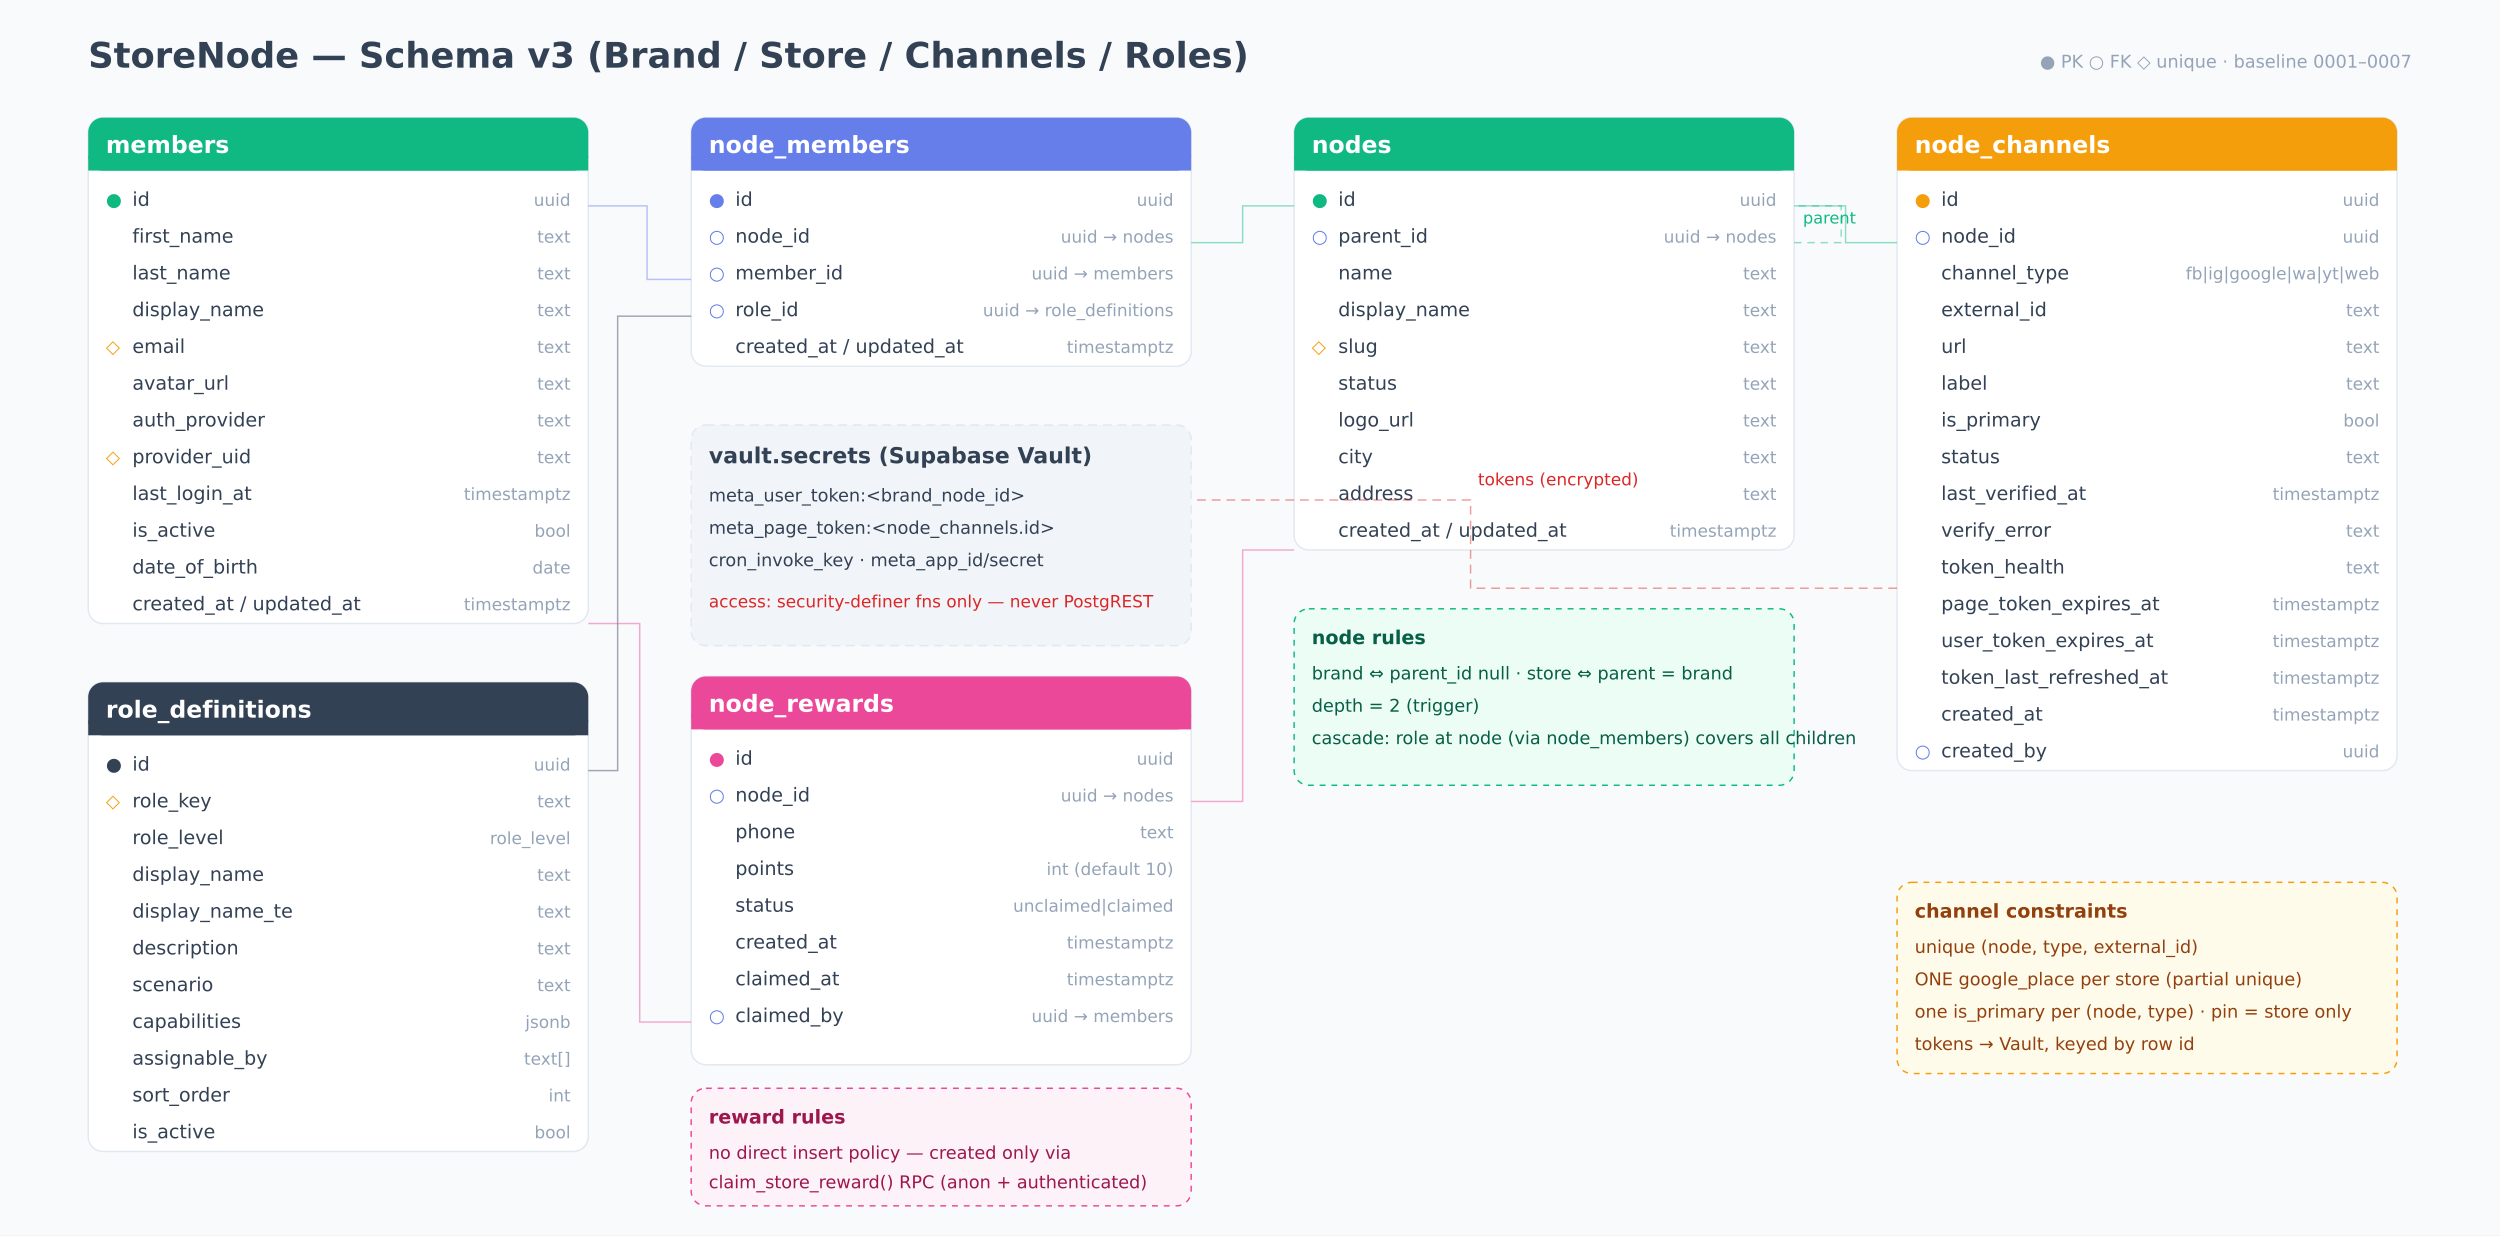
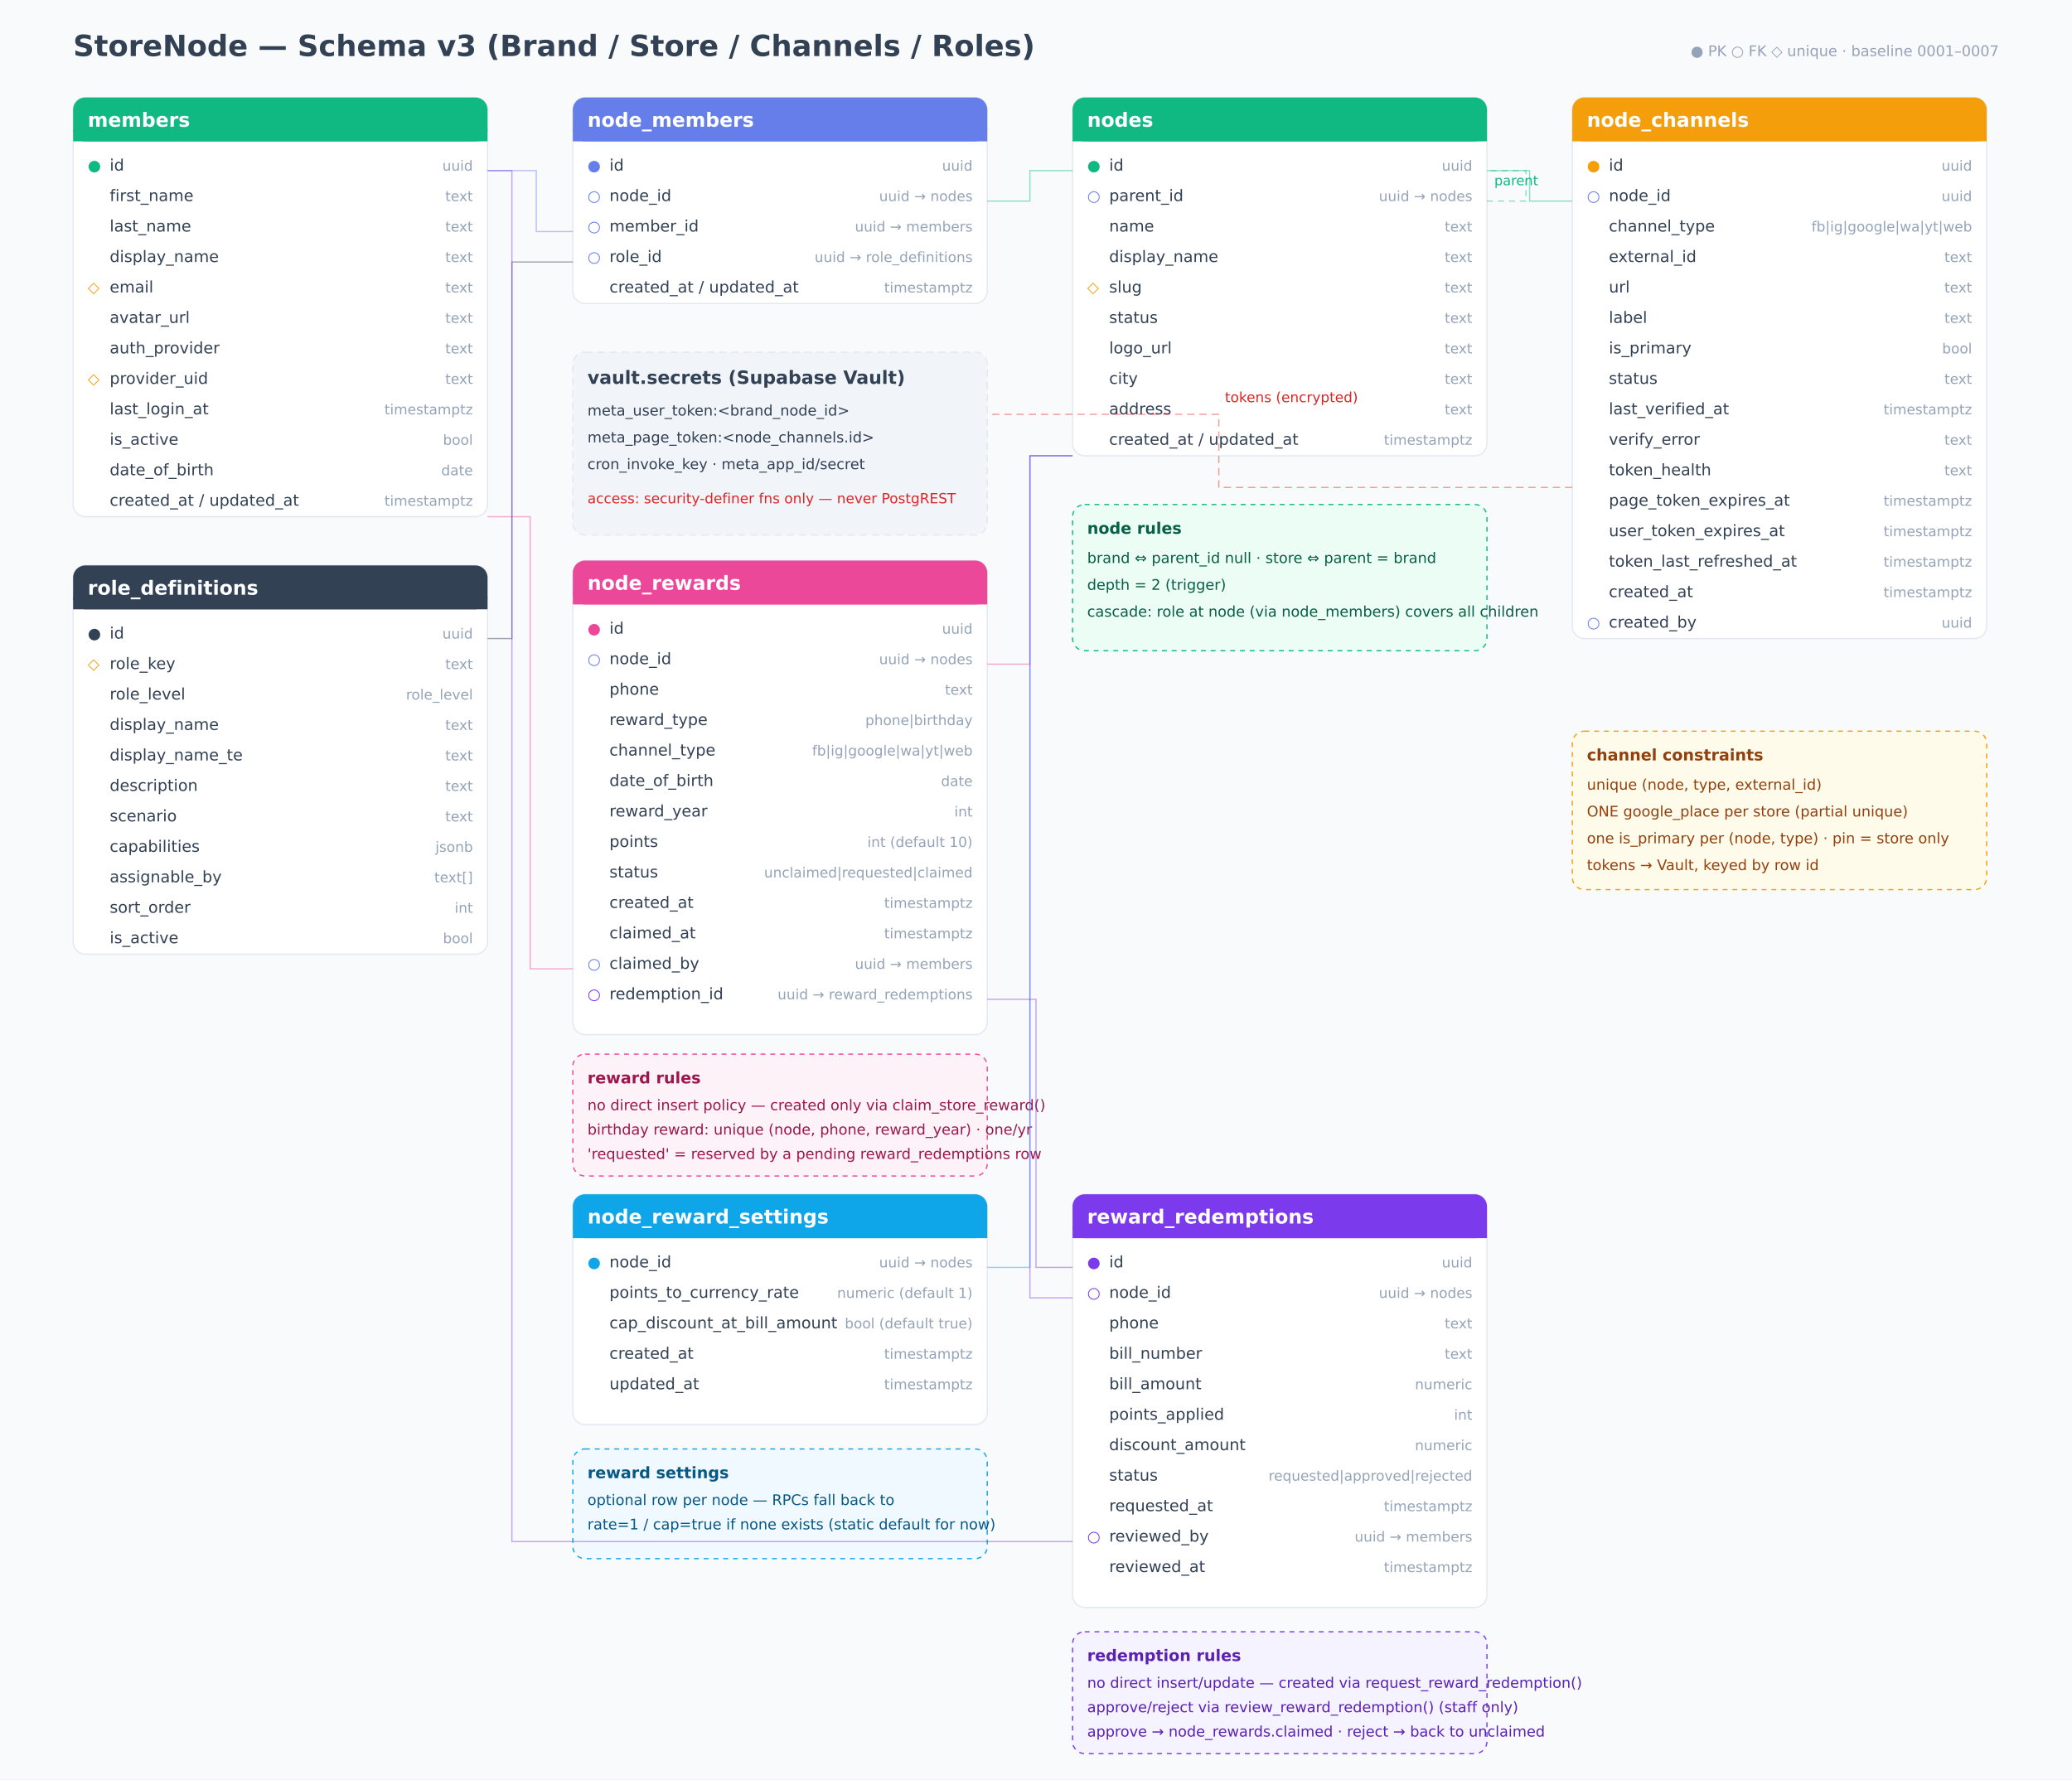
- <svg xmlns="http://www.w3.org/2000/svg" width="1700" height="840" viewBox="0 0 1700 840">
-   <rect width="1700" height="840" fill="#F8FAFC" />
+ <svg xmlns="http://www.w3.org/2000/svg" width="1700" height="1460" viewBox="0 0 1700 1460">
+   <rect width="1700" height="1460" fill="#F8FAFC" />
  <text x="60" y="46" font-family="DejaVu Sans" font-size="24" font-weight="bold" fill="#334155">StoreNode — Schema v3 (Brand / Store / Channels / Roles)</text>
  <text x="1640" y="46" font-family="DejaVu Sans" font-size="12" fill="#94A3B8" text-anchor="end">● PK   ○ FK   ◇ unique   ·   baseline 0001–0007</text>
  <g>
    <rect x="60" y="80" width="340" height="344" rx="10" fill="#FFFFFF" stroke="#E2E8F0" strokeWidth="1.5" />
    <rect x="60" y="80" width="340" height="36" rx="10" fill="#10B981" />
    <rect x="60" y="106" width="340" height="10" fill="#10B981" />
    <text x="72" y="104" font-family="DejaVu Sans" font-size="16" font-weight="bold" fill="#fff">members</text>
    <text x="72" y="140" font-family="DejaVu Sans" font-size="12.5" fill="#10B981">●</text>
    <text x="90" y="140" font-family="DejaVu Sans" font-size="13" fill="#334155">id</text>
    <text x="388" y="140" font-family="DejaVu Sans" font-size="11.5" fill="#94A3B8" text-anchor="end">uuid</text>
    <text x="72" y="165" font-family="DejaVu Sans" font-size="12.5" fill="#94A3B8"> </text>
    <text x="90" y="165" font-family="DejaVu Sans" font-size="13" fill="#334155">first_name</text>
    <text x="388" y="165" font-family="DejaVu Sans" font-size="11.5" fill="#94A3B8" text-anchor="end">text</text>
    <text x="72" y="190" font-family="DejaVu Sans" font-size="12.5" fill="#94A3B8"> </text>
    <text x="90" y="190" font-family="DejaVu Sans" font-size="13" fill="#334155">last_name</text>
    <text x="388" y="190" font-family="DejaVu Sans" font-size="11.5" fill="#94A3B8" text-anchor="end">text</text>
    <text x="72" y="215" font-family="DejaVu Sans" font-size="12.5" fill="#94A3B8"> </text>
    <text x="90" y="215" font-family="DejaVu Sans" font-size="13" fill="#334155">display_name</text>
    <text x="388" y="215" font-family="DejaVu Sans" font-size="11.5" fill="#94A3B8" text-anchor="end">text</text>
    <text x="72" y="240" font-family="DejaVu Sans" font-size="12.5" fill="#F59E0B">◇</text>
    <text x="90" y="240" font-family="DejaVu Sans" font-size="13" fill="#334155">email</text>
    <text x="388" y="240" font-family="DejaVu Sans" font-size="11.5" fill="#94A3B8" text-anchor="end">text</text>
    <text x="72" y="265" font-family="DejaVu Sans" font-size="12.5" fill="#94A3B8"> </text>
    <text x="90" y="265" font-family="DejaVu Sans" font-size="13" fill="#334155">avatar_url</text>
    <text x="388" y="265" font-family="DejaVu Sans" font-size="11.5" fill="#94A3B8" text-anchor="end">text</text>
    <text x="72" y="290" font-family="DejaVu Sans" font-size="12.5" fill="#94A3B8"> </text>
    <text x="90" y="290" font-family="DejaVu Sans" font-size="13" fill="#334155">auth_provider</text>
    <text x="388" y="290" font-family="DejaVu Sans" font-size="11.5" fill="#94A3B8" text-anchor="end">text</text>
    <text x="72" y="315" font-family="DejaVu Sans" font-size="12.5" fill="#F59E0B">◇</text>
    <text x="90" y="315" font-family="DejaVu Sans" font-size="13" fill="#334155">provider_uid</text>
    <text x="388" y="315" font-family="DejaVu Sans" font-size="11.5" fill="#94A3B8" text-anchor="end">text</text>
    <text x="72" y="340" font-family="DejaVu Sans" font-size="12.5" fill="#94A3B8"> </text>
    <text x="90" y="340" font-family="DejaVu Sans" font-size="13" fill="#334155">last_login_at</text>
    <text x="388" y="340" font-family="DejaVu Sans" font-size="11.5" fill="#94A3B8" text-anchor="end">timestamptz</text>
    <text x="72" y="365" font-family="DejaVu Sans" font-size="12.5" fill="#94A3B8"> </text>
    <text x="90" y="365" font-family="DejaVu Sans" font-size="13" fill="#334155">is_active</text>
    <text x="388" y="365" font-family="DejaVu Sans" font-size="11.5" fill="#94A3B8" text-anchor="end">bool</text>
    <text x="72" y="390" font-family="DejaVu Sans" font-size="12.5" fill="#94A3B8"> </text>
    <text x="90" y="390" font-family="DejaVu Sans" font-size="13" fill="#334155">date_of_birth</text>
    <text x="388" y="390" font-family="DejaVu Sans" font-size="11.5" fill="#94A3B8" text-anchor="end">date</text>
    <text x="72" y="415" font-family="DejaVu Sans" font-size="12.5" fill="#94A3B8"> </text>
    <text x="90" y="415" font-family="DejaVu Sans" font-size="13" fill="#334155">created_at / updated_at</text>
    <text x="388" y="415" font-family="DejaVu Sans" font-size="11.5" fill="#94A3B8" text-anchor="end">timestamptz</text>
  </g>
  <g>
    <rect x="60" y="464" width="340" height="319" rx="10" fill="#FFFFFF" stroke="#E2E8F0" strokeWidth="1.5" />
    <rect x="60" y="464" width="340" height="36" rx="10" fill="#334155" />
    <rect x="60" y="490" width="340" height="10" fill="#334155" />
    <text x="72" y="488" font-family="DejaVu Sans" font-size="16" font-weight="bold" fill="#fff">role_definitions</text>
    <text x="72" y="524" font-family="DejaVu Sans" font-size="12.5" fill="#334155">●</text>
    <text x="90" y="524" font-family="DejaVu Sans" font-size="13" fill="#334155">id</text>
    <text x="388" y="524" font-family="DejaVu Sans" font-size="11.5" fill="#94A3B8" text-anchor="end">uuid</text>
    <text x="72" y="549" font-family="DejaVu Sans" font-size="12.5" fill="#F59E0B">◇</text>
    <text x="90" y="549" font-family="DejaVu Sans" font-size="13" fill="#334155">role_key</text>
    <text x="388" y="549" font-family="DejaVu Sans" font-size="11.5" fill="#94A3B8" text-anchor="end">text</text>
    <text x="72" y="574" font-family="DejaVu Sans" font-size="12.5" fill="#94A3B8"> </text>
    <text x="90" y="574" font-family="DejaVu Sans" font-size="13" fill="#334155">role_level</text>
    <text x="388" y="574" font-family="DejaVu Sans" font-size="11.5" fill="#94A3B8" text-anchor="end">role_level</text>
    <text x="72" y="599" font-family="DejaVu Sans" font-size="12.5" fill="#94A3B8"> </text>
    <text x="90" y="599" font-family="DejaVu Sans" font-size="13" fill="#334155">display_name</text>
    <text x="388" y="599" font-family="DejaVu Sans" font-size="11.5" fill="#94A3B8" text-anchor="end">text</text>
    <text x="72" y="624" font-family="DejaVu Sans" font-size="12.5" fill="#94A3B8"> </text>
    <text x="90" y="624" font-family="DejaVu Sans" font-size="13" fill="#334155">display_name_te</text>
    <text x="388" y="624" font-family="DejaVu Sans" font-size="11.5" fill="#94A3B8" text-anchor="end">text</text>
    <text x="72" y="649" font-family="DejaVu Sans" font-size="12.5" fill="#94A3B8"> </text>
    <text x="90" y="649" font-family="DejaVu Sans" font-size="13" fill="#334155">description</text>
    <text x="388" y="649" font-family="DejaVu Sans" font-size="11.5" fill="#94A3B8" text-anchor="end">text</text>
    <text x="72" y="674" font-family="DejaVu Sans" font-size="12.5" fill="#94A3B8"> </text>
    <text x="90" y="674" font-family="DejaVu Sans" font-size="13" fill="#334155">scenario</text>
    <text x="388" y="674" font-family="DejaVu Sans" font-size="11.5" fill="#94A3B8" text-anchor="end">text</text>
    <text x="72" y="699" font-family="DejaVu Sans" font-size="12.5" fill="#94A3B8"> </text>
    <text x="90" y="699" font-family="DejaVu Sans" font-size="13" fill="#334155">capabilities</text>
    <text x="388" y="699" font-family="DejaVu Sans" font-size="11.5" fill="#94A3B8" text-anchor="end">jsonb</text>
    <text x="72" y="724" font-family="DejaVu Sans" font-size="12.5" fill="#94A3B8"> </text>
    <text x="90" y="724" font-family="DejaVu Sans" font-size="13" fill="#334155">assignable_by</text>
    <text x="388" y="724" font-family="DejaVu Sans" font-size="11.5" fill="#94A3B8" text-anchor="end">text[]</text>
    <text x="72" y="749" font-family="DejaVu Sans" font-size="12.5" fill="#94A3B8"> </text>
    <text x="90" y="749" font-family="DejaVu Sans" font-size="13" fill="#334155">sort_order</text>
    <text x="388" y="749" font-family="DejaVu Sans" font-size="11.5" fill="#94A3B8" text-anchor="end">int</text>
    <text x="72" y="774" font-family="DejaVu Sans" font-size="12.5" fill="#94A3B8"> </text>
    <text x="90" y="774" font-family="DejaVu Sans" font-size="13" fill="#334155">is_active</text>
    <text x="388" y="774" font-family="DejaVu Sans" font-size="11.5" fill="#94A3B8" text-anchor="end">bool</text>
  </g>
  <g>
    <rect x="470" y="80" width="340" height="169" rx="10" fill="#FFFFFF" stroke="#E2E8F0" strokeWidth="1.5" />
    <rect x="470" y="80" width="340" height="36" rx="10" fill="#667EEA" />
    <rect x="470" y="106" width="340" height="10" fill="#667EEA" />
    <text x="482" y="104" font-family="DejaVu Sans" font-size="16" font-weight="bold" fill="#fff">node_members</text>
    <text x="482" y="140" font-family="DejaVu Sans" font-size="12.5" fill="#667EEA">●</text>
    <text x="500" y="140" font-family="DejaVu Sans" font-size="13" fill="#334155">id</text>
    <text x="798" y="140" font-family="DejaVu Sans" font-size="11.5" fill="#94A3B8" text-anchor="end">uuid</text>
    <text x="482" y="165" font-family="DejaVu Sans" font-size="12.5" fill="#667EEA">○</text>
    <text x="500" y="165" font-family="DejaVu Sans" font-size="13" fill="#334155">node_id</text>
    <text x="798" y="165" font-family="DejaVu Sans" font-size="11.5" fill="#94A3B8" text-anchor="end">uuid → nodes</text>
    <text x="482" y="190" font-family="DejaVu Sans" font-size="12.5" fill="#667EEA">○</text>
    <text x="500" y="190" font-family="DejaVu Sans" font-size="13" fill="#334155">member_id</text>
    <text x="798" y="190" font-family="DejaVu Sans" font-size="11.5" fill="#94A3B8" text-anchor="end">uuid → members</text>
    <text x="482" y="215" font-family="DejaVu Sans" font-size="12.5" fill="#667EEA">○</text>
    <text x="500" y="215" font-family="DejaVu Sans" font-size="13" fill="#334155">role_id</text>
    <text x="798" y="215" font-family="DejaVu Sans" font-size="11.5" fill="#94A3B8" text-anchor="end">uuid → role_definitions</text>
    <text x="482" y="240" font-family="DejaVu Sans" font-size="12.5" fill="#94A3B8"> </text>
    <text x="500" y="240" font-family="DejaVu Sans" font-size="13" fill="#334155">created_at / updated_at</text>
    <text x="798" y="240" font-family="DejaVu Sans" font-size="11.5" fill="#94A3B8" text-anchor="end">timestamptz</text>
  </g>
  <g>
    <rect x="470" y="289" width="340" height="150" rx="10" fill="#F1F5F9" stroke="#E2E8F0" strokeWidth="1.5" stroke-dasharray="6 4" />
    <text x="482" y="315" font-family="DejaVu Sans" font-size="15" font-weight="bold" fill="#334155">vault.secrets  (Supabase Vault)</text>
    <text x="482" y="341" font-family="DejaVu Sans" font-size="12" fill="#334155">meta_user_token:&lt;brand_node_id&gt;</text>
    <text x="482" y="363" font-family="DejaVu Sans" font-size="12" fill="#334155">meta_page_token:&lt;node_channels.id&gt;</text>
    <text x="482" y="385" font-family="DejaVu Sans" font-size="12" fill="#334155">cron_invoke_key · meta_app_id/secret</text>
    <text x="482" y="413" font-family="DejaVu Sans" font-size="11.5" fill="#DC2626">access: security-definer fns only — never PostgREST</text>
  </g>
  <g>
    <rect x="880" y="80" width="340" height="294" rx="10" fill="#FFFFFF" stroke="#E2E8F0" strokeWidth="1.5" />
    <rect x="880" y="80" width="340" height="36" rx="10" fill="#10B981" />
    <rect x="880" y="106" width="340" height="10" fill="#10B981" />
    <text x="892" y="104" font-family="DejaVu Sans" font-size="16" font-weight="bold" fill="#fff">nodes</text>
    <text x="892" y="140" font-family="DejaVu Sans" font-size="12.5" fill="#10B981">●</text>
    <text x="910" y="140" font-family="DejaVu Sans" font-size="13" fill="#334155">id</text>
    <text x="1208" y="140" font-family="DejaVu Sans" font-size="11.5" fill="#94A3B8" text-anchor="end">uuid</text>
    <text x="892" y="165" font-family="DejaVu Sans" font-size="12.5" fill="#667EEA">○</text>
    <text x="910" y="165" font-family="DejaVu Sans" font-size="13" fill="#334155">parent_id</text>
    <text x="1208" y="165" font-family="DejaVu Sans" font-size="11.5" fill="#94A3B8" text-anchor="end">uuid → nodes</text>
    <text x="892" y="190" font-family="DejaVu Sans" font-size="12.5" fill="#94A3B8"> </text>
    <text x="910" y="190" font-family="DejaVu Sans" font-size="13" fill="#334155">name</text>
    <text x="1208" y="190" font-family="DejaVu Sans" font-size="11.5" fill="#94A3B8" text-anchor="end">text</text>
    <text x="892" y="215" font-family="DejaVu Sans" font-size="12.5" fill="#94A3B8"> </text>
    <text x="910" y="215" font-family="DejaVu Sans" font-size="13" fill="#334155">display_name</text>
    <text x="1208" y="215" font-family="DejaVu Sans" font-size="11.5" fill="#94A3B8" text-anchor="end">text</text>
    <text x="892" y="240" font-family="DejaVu Sans" font-size="12.5" fill="#F59E0B">◇</text>
    <text x="910" y="240" font-family="DejaVu Sans" font-size="13" fill="#334155">slug</text>
    <text x="1208" y="240" font-family="DejaVu Sans" font-size="11.5" fill="#94A3B8" text-anchor="end">text</text>
    <text x="892" y="265" font-family="DejaVu Sans" font-size="12.5" fill="#94A3B8"> </text>
    <text x="910" y="265" font-family="DejaVu Sans" font-size="13" fill="#334155">status</text>
    <text x="1208" y="265" font-family="DejaVu Sans" font-size="11.5" fill="#94A3B8" text-anchor="end">text</text>
    <text x="892" y="290" font-family="DejaVu Sans" font-size="12.5" fill="#94A3B8"> </text>
    <text x="910" y="290" font-family="DejaVu Sans" font-size="13" fill="#334155">logo_url</text>
    <text x="1208" y="290" font-family="DejaVu Sans" font-size="11.5" fill="#94A3B8" text-anchor="end">text</text>
    <text x="892" y="315" font-family="DejaVu Sans" font-size="12.5" fill="#94A3B8"> </text>
    <text x="910" y="315" font-family="DejaVu Sans" font-size="13" fill="#334155">city</text>
    <text x="1208" y="315" font-family="DejaVu Sans" font-size="11.5" fill="#94A3B8" text-anchor="end">text</text>
    <text x="892" y="340" font-family="DejaVu Sans" font-size="12.5" fill="#94A3B8"> </text>
    <text x="910" y="340" font-family="DejaVu Sans" font-size="13" fill="#334155">address</text>
    <text x="1208" y="340" font-family="DejaVu Sans" font-size="11.5" fill="#94A3B8" text-anchor="end">text</text>
    <text x="892" y="365" font-family="DejaVu Sans" font-size="12.5" fill="#94A3B8"> </text>
    <text x="910" y="365" font-family="DejaVu Sans" font-size="13" fill="#334155">created_at / updated_at</text>
    <text x="1208" y="365" font-family="DejaVu Sans" font-size="11.5" fill="#94A3B8" text-anchor="end">timestamptz</text>
  </g>
  <g>
    <rect x="880" y="414" width="340" height="120" rx="10" fill="#ECFDF5" stroke="#10B981" strokeWidth="1" stroke-dasharray="4 4" />
    <text x="892" y="438" font-family="DejaVu Sans" font-size="13" font-weight="bold" fill="#065F46">node rules</text>
    <text x="892" y="462" font-family="DejaVu Sans" font-size="12" fill="#065F46">brand ⇔ parent_id null · store ⇔ parent = brand</text>
    <text x="892" y="484" font-family="DejaVu Sans" font-size="12" fill="#065F46">depth = 2 (trigger)</text>
    <text x="892" y="506" font-family="DejaVu Sans" font-size="12" fill="#065F46">cascade: role at node (via node_members) covers all children</text>
  </g>
  <g>
    <rect x="1290" y="80" width="340" height="444" rx="10" fill="#FFFFFF" stroke="#E2E8F0" strokeWidth="1.5" />
    <rect x="1290" y="80" width="340" height="36" rx="10" fill="#F59E0B" />
    <rect x="1290" y="106" width="340" height="10" fill="#F59E0B" />
    <text x="1302" y="104" font-family="DejaVu Sans" font-size="16" font-weight="bold" fill="#fff">node_channels</text>
    <text x="1302" y="140" font-family="DejaVu Sans" font-size="12.5" fill="#F59E0B">●</text>
    <text x="1320" y="140" font-family="DejaVu Sans" font-size="13" fill="#334155">id</text>
    <text x="1618" y="140" font-family="DejaVu Sans" font-size="11.5" fill="#94A3B8" text-anchor="end">uuid</text>
    <text x="1302" y="165" font-family="DejaVu Sans" font-size="12.5" fill="#667EEA">○</text>
    <text x="1320" y="165" font-family="DejaVu Sans" font-size="13" fill="#334155">node_id</text>
    <text x="1618" y="165" font-family="DejaVu Sans" font-size="11.5" fill="#94A3B8" text-anchor="end">uuid</text>
    <text x="1302" y="190" font-family="DejaVu Sans" font-size="12.5" fill="#94A3B8"> </text>
    <text x="1320" y="190" font-family="DejaVu Sans" font-size="13" fill="#334155">channel_type</text>
    <text x="1618" y="190" font-family="DejaVu Sans" font-size="11.5" fill="#94A3B8" text-anchor="end">fb|ig|google|wa|yt|web</text>
    <text x="1302" y="215" font-family="DejaVu Sans" font-size="12.5" fill="#94A3B8"> </text>
    <text x="1320" y="215" font-family="DejaVu Sans" font-size="13" fill="#334155">external_id</text>
    <text x="1618" y="215" font-family="DejaVu Sans" font-size="11.5" fill="#94A3B8" text-anchor="end">text</text>
    <text x="1302" y="240" font-family="DejaVu Sans" font-size="12.5" fill="#94A3B8"> </text>
    <text x="1320" y="240" font-family="DejaVu Sans" font-size="13" fill="#334155">url</text>
    <text x="1618" y="240" font-family="DejaVu Sans" font-size="11.5" fill="#94A3B8" text-anchor="end">text</text>
    <text x="1302" y="265" font-family="DejaVu Sans" font-size="12.5" fill="#94A3B8"> </text>
    <text x="1320" y="265" font-family="DejaVu Sans" font-size="13" fill="#334155">label</text>
    <text x="1618" y="265" font-family="DejaVu Sans" font-size="11.5" fill="#94A3B8" text-anchor="end">text</text>
    <text x="1302" y="290" font-family="DejaVu Sans" font-size="12.5" fill="#94A3B8"> </text>
    <text x="1320" y="290" font-family="DejaVu Sans" font-size="13" fill="#334155">is_primary</text>
    <text x="1618" y="290" font-family="DejaVu Sans" font-size="11.5" fill="#94A3B8" text-anchor="end">bool</text>
    <text x="1302" y="315" font-family="DejaVu Sans" font-size="12.5" fill="#94A3B8"> </text>
    <text x="1320" y="315" font-family="DejaVu Sans" font-size="13" fill="#334155">status</text>
    <text x="1618" y="315" font-family="DejaVu Sans" font-size="11.5" fill="#94A3B8" text-anchor="end">text</text>
    <text x="1302" y="340" font-family="DejaVu Sans" font-size="12.5" fill="#94A3B8"> </text>
    <text x="1320" y="340" font-family="DejaVu Sans" font-size="13" fill="#334155">last_verified_at</text>
    <text x="1618" y="340" font-family="DejaVu Sans" font-size="11.5" fill="#94A3B8" text-anchor="end">timestamptz</text>
    <text x="1302" y="365" font-family="DejaVu Sans" font-size="12.5" fill="#94A3B8"> </text>
    <text x="1320" y="365" font-family="DejaVu Sans" font-size="13" fill="#334155">verify_error</text>
    <text x="1618" y="365" font-family="DejaVu Sans" font-size="11.5" fill="#94A3B8" text-anchor="end">text</text>
    <text x="1302" y="390" font-family="DejaVu Sans" font-size="12.5" fill="#94A3B8"> </text>
    <text x="1320" y="390" font-family="DejaVu Sans" font-size="13" fill="#334155">token_health</text>
    <text x="1618" y="390" font-family="DejaVu Sans" font-size="11.5" fill="#94A3B8" text-anchor="end">text</text>
    <text x="1302" y="415" font-family="DejaVu Sans" font-size="12.5" fill="#94A3B8"> </text>
    <text x="1320" y="415" font-family="DejaVu Sans" font-size="13" fill="#334155">page_token_expires_at</text>
    <text x="1618" y="415" font-family="DejaVu Sans" font-size="11.5" fill="#94A3B8" text-anchor="end">timestamptz</text>
    <text x="1302" y="440" font-family="DejaVu Sans" font-size="12.5" fill="#94A3B8"> </text>
    <text x="1320" y="440" font-family="DejaVu Sans" font-size="13" fill="#334155">user_token_expires_at</text>
    <text x="1618" y="440" font-family="DejaVu Sans" font-size="11.5" fill="#94A3B8" text-anchor="end">timestamptz</text>
    <text x="1302" y="465" font-family="DejaVu Sans" font-size="12.5" fill="#94A3B8"> </text>
    <text x="1320" y="465" font-family="DejaVu Sans" font-size="13" fill="#334155">token_last_refreshed_at</text>
    <text x="1618" y="465" font-family="DejaVu Sans" font-size="11.5" fill="#94A3B8" text-anchor="end">timestamptz</text>
    <text x="1302" y="490" font-family="DejaVu Sans" font-size="12.5" fill="#94A3B8"> </text>
    <text x="1320" y="490" font-family="DejaVu Sans" font-size="13" fill="#334155">created_at</text>
    <text x="1618" y="490" font-family="DejaVu Sans" font-size="11.5" fill="#94A3B8" text-anchor="end">timestamptz</text>
    <text x="1302" y="515" font-family="DejaVu Sans" font-size="12.5" fill="#667EEA">○</text>
    <text x="1320" y="515" font-family="DejaVu Sans" font-size="13" fill="#334155">created_by</text>
    <text x="1618" y="515" font-family="DejaVu Sans" font-size="11.5" fill="#94A3B8" text-anchor="end">uuid</text>
  </g>
  <g>
    <rect x="1290" y="600" width="340" height="130" rx="10" fill="#FFFBEB" stroke="#F59E0B" strokeWidth="1" stroke-dasharray="4 4" />
    <text x="1302" y="624" font-family="DejaVu Sans" font-size="13" font-weight="bold" fill="#92400E">channel constraints</text>
    <text x="1302" y="648" font-family="DejaVu Sans" font-size="12" fill="#92400E">unique (node, type, external_id)</text>
    <text x="1302" y="670" font-family="DejaVu Sans" font-size="12" fill="#92400E">ONE google_place per store (partial unique)</text>
    <text x="1302" y="692" font-family="DejaVu Sans" font-size="12" fill="#92400E">one is_primary per (node, type) · pin = store only</text>
    <text x="1302" y="714" font-family="DejaVu Sans" font-size="12" fill="#92400E">tokens → Vault, keyed by row id</text>
  </g>
  <g>
-     <rect x="470" y="460" width="340" height="264" rx="10" fill="#FFFFFF" stroke="#E2E8F0" strokeWidth="1.5" />
+     <rect x="470" y="460" width="340" height="389" rx="10" fill="#FFFFFF" stroke="#E2E8F0" strokeWidth="1.5" />
    <rect x="470" y="460" width="340" height="36" rx="10" fill="#EC4899" />
    <rect x="470" y="486" width="340" height="10" fill="#EC4899" />
    <text x="482" y="484" font-family="DejaVu Sans" font-size="16" font-weight="bold" fill="#fff">node_rewards</text>
    <text x="482" y="520" font-family="DejaVu Sans" font-size="12.5" fill="#EC4899">●</text>
    <text x="500" y="520" font-family="DejaVu Sans" font-size="13" fill="#334155">id</text>
    <text x="798" y="520" font-family="DejaVu Sans" font-size="11.5" fill="#94A3B8" text-anchor="end">uuid</text>
    <text x="482" y="545" font-family="DejaVu Sans" font-size="12.5" fill="#667EEA">○</text>
    <text x="500" y="545" font-family="DejaVu Sans" font-size="13" fill="#334155">node_id</text>
    <text x="798" y="545" font-family="DejaVu Sans" font-size="11.5" fill="#94A3B8" text-anchor="end">uuid → nodes</text>
    <text x="482" y="570" font-family="DejaVu Sans" font-size="12.5" fill="#94A3B8"> </text>
    <text x="500" y="570" font-family="DejaVu Sans" font-size="13" fill="#334155">phone</text>
    <text x="798" y="570" font-family="DejaVu Sans" font-size="11.5" fill="#94A3B8" text-anchor="end">text</text>
    <text x="482" y="595" font-family="DejaVu Sans" font-size="12.5" fill="#94A3B8"> </text>
-     <text x="500" y="595" font-family="DejaVu Sans" font-size="13" fill="#334155">points</text>
-     <text x="798" y="595" font-family="DejaVu Sans" font-size="11.5" fill="#94A3B8" text-anchor="end">int (default 10)</text>
+     <text x="500" y="595" font-family="DejaVu Sans" font-size="13" fill="#334155">reward_type</text>
+     <text x="798" y="595" font-family="DejaVu Sans" font-size="11.5" fill="#94A3B8" text-anchor="end">phone|birthday</text>
    <text x="482" y="620" font-family="DejaVu Sans" font-size="12.5" fill="#94A3B8"> </text>
-     <text x="500" y="620" font-family="DejaVu Sans" font-size="13" fill="#334155">status</text>
-     <text x="798" y="620" font-family="DejaVu Sans" font-size="11.5" fill="#94A3B8" text-anchor="end">unclaimed|claimed</text>
+     <text x="500" y="620" font-family="DejaVu Sans" font-size="13" fill="#334155">channel_type</text>
+     <text x="798" y="620" font-family="DejaVu Sans" font-size="11.5" fill="#94A3B8" text-anchor="end">fb|ig|google|wa|yt|web</text>
    <text x="482" y="645" font-family="DejaVu Sans" font-size="12.5" fill="#94A3B8"> </text>
-     <text x="500" y="645" font-family="DejaVu Sans" font-size="13" fill="#334155">created_at</text>
-     <text x="798" y="645" font-family="DejaVu Sans" font-size="11.5" fill="#94A3B8" text-anchor="end">timestamptz</text>
+     <text x="500" y="645" font-family="DejaVu Sans" font-size="13" fill="#334155">date_of_birth</text>
+     <text x="798" y="645" font-family="DejaVu Sans" font-size="11.5" fill="#94A3B8" text-anchor="end">date</text>
    <text x="482" y="670" font-family="DejaVu Sans" font-size="12.5" fill="#94A3B8"> </text>
-     <text x="500" y="670" font-family="DejaVu Sans" font-size="13" fill="#334155">claimed_at</text>
-     <text x="798" y="670" font-family="DejaVu Sans" font-size="11.5" fill="#94A3B8" text-anchor="end">timestamptz</text>
-     <text x="482" y="695" font-family="DejaVu Sans" font-size="12.5" fill="#667EEA">○</text>
-     <text x="500" y="695" font-family="DejaVu Sans" font-size="13" fill="#334155">claimed_by</text>
-     <text x="798" y="695" font-family="DejaVu Sans" font-size="11.5" fill="#94A3B8" text-anchor="end">uuid → members</text>
-   </g>
-   <g>
-     <rect x="470" y="740" width="340" height="80" rx="10" fill="#FDF2F8" stroke="#EC4899" strokeWidth="1" stroke-dasharray="4 4" />
-     <text x="482" y="764" font-family="DejaVu Sans" font-size="13" font-weight="bold" fill="#9D174D">reward rules</text>
-     <text x="482" y="788" font-family="DejaVu Sans" font-size="12" fill="#9D174D">no direct insert policy — created only via</text>
-     <text x="482" y="808" font-family="DejaVu Sans" font-size="12" fill="#9D174D">claim_store_reward() RPC (anon + authenticated)</text>
+     <text x="500" y="670" font-family="DejaVu Sans" font-size="13" fill="#334155">reward_year</text>
+     <text x="798" y="670" font-family="DejaVu Sans" font-size="11.5" fill="#94A3B8" text-anchor="end">int</text>
+     <text x="482" y="695" font-family="DejaVu Sans" font-size="12.5" fill="#94A3B8"> </text>
+     <text x="500" y="695" font-family="DejaVu Sans" font-size="13" fill="#334155">points</text>
+     <text x="798" y="695" font-family="DejaVu Sans" font-size="11.5" fill="#94A3B8" text-anchor="end">int (default 10)</text>
+     <text x="482" y="720" font-family="DejaVu Sans" font-size="12.5" fill="#94A3B8"> </text>
+     <text x="500" y="720" font-family="DejaVu Sans" font-size="13" fill="#334155">status</text>
+     <text x="798" y="720" font-family="DejaVu Sans" font-size="11.5" fill="#94A3B8" text-anchor="end">unclaimed|requested|claimed</text>
+     <text x="482" y="745" font-family="DejaVu Sans" font-size="12.5" fill="#94A3B8"> </text>
+     <text x="500" y="745" font-family="DejaVu Sans" font-size="13" fill="#334155">created_at</text>
+     <text x="798" y="745" font-family="DejaVu Sans" font-size="11.5" fill="#94A3B8" text-anchor="end">timestamptz</text>
+     <text x="482" y="770" font-family="DejaVu Sans" font-size="12.5" fill="#94A3B8"> </text>
+     <text x="500" y="770" font-family="DejaVu Sans" font-size="13" fill="#334155">claimed_at</text>
+     <text x="798" y="770" font-family="DejaVu Sans" font-size="11.5" fill="#94A3B8" text-anchor="end">timestamptz</text>
+     <text x="482" y="795" font-family="DejaVu Sans" font-size="12.5" fill="#667EEA">○</text>
+     <text x="500" y="795" font-family="DejaVu Sans" font-size="13" fill="#334155">claimed_by</text>
+     <text x="798" y="795" font-family="DejaVu Sans" font-size="11.5" fill="#94A3B8" text-anchor="end">uuid → members</text>
+     <text x="482" y="820" font-family="DejaVu Sans" font-size="12.5" fill="#7C3AED">○</text>
+     <text x="500" y="820" font-family="DejaVu Sans" font-size="13" fill="#334155">redemption_id</text>
+     <text x="798" y="820" font-family="DejaVu Sans" font-size="11.5" fill="#94A3B8" text-anchor="end">uuid → reward_redemptions</text>
+   </g>
+   <g>
+     <rect x="470" y="865" width="340" height="100" rx="10" fill="#FDF2F8" stroke="#EC4899" strokeWidth="1" stroke-dasharray="4 4" />
+     <text x="482" y="889" font-family="DejaVu Sans" font-size="13" font-weight="bold" fill="#9D174D">reward rules</text>
+     <text x="482" y="911" font-family="DejaVu Sans" font-size="12" fill="#9D174D">no direct insert policy — created only via claim_store_reward()</text>
+     <text x="482" y="931" font-family="DejaVu Sans" font-size="12" fill="#9D174D">birthday reward: unique (node, phone, reward_year) · one/yr</text>
+     <text x="482" y="951" font-family="DejaVu Sans" font-size="12" fill="#9D174D">'requested' = reserved by a pending reward_redemptions row</text>
  </g>
  <path d="M 470 190 L 440 190 L 440 140 L 400 140" fill="none" stroke="#667EEA" strokeWidth="2" opacity="0.45" />
  <path d="M 470 215 L 420 215 L 420 524 L 400 524" fill="none" stroke="#334155" strokeWidth="2" opacity="0.45" />
  <path d="M 810 165 L 845 165 L 845 140 L 880 140" fill="none" stroke="#10B981" strokeWidth="2" opacity="0.45" />
  <path d="M 1220 165 L 1252 165 L 1252 140 L 1220 140" fill="none" stroke="#10B981" strokeWidth="2" opacity="0.45" stroke-dasharray="5 4" />
  <text x="1226" y="152" font-family="DejaVu Sans" font-size="11" fill="#10B981">parent</text>
  <path d="M 1220 140 L 1255 140 L 1255 165 L 1290 165" fill="none" stroke="#10B981" strokeWidth="2" opacity="0.45" />
  <path d="M 1290 400 L 1000 400 L 1000 340 L 810 340" fill="none" stroke="#DC2626" strokeWidth="2" opacity="0.45" stroke-dasharray="6 4" />
  <text x="1005" y="330" font-family="DejaVu Sans" font-size="11.5" fill="#DC2626">tokens (encrypted)</text>
  <path d="M 810 545 L 845 545 L 845 374 L 880 374" fill="none" stroke="#EC4899" strokeWidth="2" opacity="0.45" />
-   <path d="M 470 695 L 435 695 L 435 424 L 400 424" fill="none" stroke="#EC4899" strokeWidth="2" opacity="0.45" />
+   <path d="M 470 795 L 435 795 L 435 424 L 400 424" fill="none" stroke="#EC4899" strokeWidth="2" opacity="0.45" />
+   <g>
+     <rect x="470" y="980" width="340" height="189" rx="10" fill="#FFFFFF" stroke="#E2E8F0" strokeWidth="1.5" />
+     <rect x="470" y="980" width="340" height="36" rx="10" fill="#0EA5E9" />
+     <rect x="470" y="1006" width="340" height="10" fill="#0EA5E9" />
+     <text x="482" y="1004" font-family="DejaVu Sans" font-size="16" font-weight="bold" fill="#fff">node_reward_settings</text>
+     <text x="482" y="1040" font-family="DejaVu Sans" font-size="12.5" fill="#0EA5E9">●</text>
+     <text x="500" y="1040" font-family="DejaVu Sans" font-size="13" fill="#334155">node_id</text>
+     <text x="798" y="1040" font-family="DejaVu Sans" font-size="11.5" fill="#94A3B8" text-anchor="end">uuid → nodes</text>
+     <text x="482" y="1065" font-family="DejaVu Sans" font-size="12.5" fill="#94A3B8"> </text>
+     <text x="500" y="1065" font-family="DejaVu Sans" font-size="13" fill="#334155">points_to_currency_rate</text>
+     <text x="798" y="1065" font-family="DejaVu Sans" font-size="11.5" fill="#94A3B8" text-anchor="end">numeric (default 1)</text>
+     <text x="482" y="1090" font-family="DejaVu Sans" font-size="12.5" fill="#94A3B8"> </text>
+     <text x="500" y="1090" font-family="DejaVu Sans" font-size="13" fill="#334155">cap_discount_at_bill_amount</text>
+     <text x="798" y="1090" font-family="DejaVu Sans" font-size="11.5" fill="#94A3B8" text-anchor="end">bool (default true)</text>
+     <text x="482" y="1115" font-family="DejaVu Sans" font-size="12.5" fill="#94A3B8"> </text>
+     <text x="500" y="1115" font-family="DejaVu Sans" font-size="13" fill="#334155">created_at</text>
+     <text x="798" y="1115" font-family="DejaVu Sans" font-size="11.5" fill="#94A3B8" text-anchor="end">timestamptz</text>
+     <text x="482" y="1140" font-family="DejaVu Sans" font-size="12.5" fill="#94A3B8"> </text>
+     <text x="500" y="1140" font-family="DejaVu Sans" font-size="13" fill="#334155">updated_at</text>
+     <text x="798" y="1140" font-family="DejaVu Sans" font-size="11.5" fill="#94A3B8" text-anchor="end">timestamptz</text>
+   </g>
+   <g>
+     <rect x="470" y="1189" width="340" height="90" rx="10" fill="#F0F9FF" stroke="#0EA5E9" strokeWidth="1" stroke-dasharray="4 4" />
+     <text x="482" y="1213" font-family="DejaVu Sans" font-size="13" font-weight="bold" fill="#075985">reward settings</text>
+     <text x="482" y="1235" font-family="DejaVu Sans" font-size="12" fill="#075985">optional row per node — RPCs fall back to</text>
+     <text x="482" y="1255" font-family="DejaVu Sans" font-size="12" fill="#075985">rate=1 / cap=true if none exists (static default for now)</text>
+   </g>
+   <g>
+     <rect x="880" y="980" width="340" height="339" rx="10" fill="#FFFFFF" stroke="#E2E8F0" strokeWidth="1.5" />
+     <rect x="880" y="980" width="340" height="36" rx="10" fill="#7C3AED" />
+     <rect x="880" y="1006" width="340" height="10" fill="#7C3AED" />
+     <text x="892" y="1004" font-family="DejaVu Sans" font-size="16" font-weight="bold" fill="#fff">reward_redemptions</text>
+     <text x="892" y="1040" font-family="DejaVu Sans" font-size="12.5" fill="#7C3AED">●</text>
+     <text x="910" y="1040" font-family="DejaVu Sans" font-size="13" fill="#334155">id</text>
+     <text x="1208" y="1040" font-family="DejaVu Sans" font-size="11.5" fill="#94A3B8" text-anchor="end">uuid</text>
+     <text x="892" y="1065" font-family="DejaVu Sans" font-size="12.5" fill="#7C3AED">○</text>
+     <text x="910" y="1065" font-family="DejaVu Sans" font-size="13" fill="#334155">node_id</text>
+     <text x="1208" y="1065" font-family="DejaVu Sans" font-size="11.5" fill="#94A3B8" text-anchor="end">uuid → nodes</text>
+     <text x="892" y="1090" font-family="DejaVu Sans" font-size="12.5" fill="#94A3B8"> </text>
+     <text x="910" y="1090" font-family="DejaVu Sans" font-size="13" fill="#334155">phone</text>
+     <text x="1208" y="1090" font-family="DejaVu Sans" font-size="11.5" fill="#94A3B8" text-anchor="end">text</text>
+     <text x="892" y="1115" font-family="DejaVu Sans" font-size="12.5" fill="#94A3B8"> </text>
+     <text x="910" y="1115" font-family="DejaVu Sans" font-size="13" fill="#334155">bill_number</text>
+     <text x="1208" y="1115" font-family="DejaVu Sans" font-size="11.5" fill="#94A3B8" text-anchor="end">text</text>
+     <text x="892" y="1140" font-family="DejaVu Sans" font-size="12.5" fill="#94A3B8"> </text>
+     <text x="910" y="1140" font-family="DejaVu Sans" font-size="13" fill="#334155">bill_amount</text>
+     <text x="1208" y="1140" font-family="DejaVu Sans" font-size="11.5" fill="#94A3B8" text-anchor="end">numeric</text>
+     <text x="892" y="1165" font-family="DejaVu Sans" font-size="12.5" fill="#94A3B8"> </text>
+     <text x="910" y="1165" font-family="DejaVu Sans" font-size="13" fill="#334155">points_applied</text>
+     <text x="1208" y="1165" font-family="DejaVu Sans" font-size="11.5" fill="#94A3B8" text-anchor="end">int</text>
+     <text x="892" y="1190" font-family="DejaVu Sans" font-size="12.5" fill="#94A3B8"> </text>
+     <text x="910" y="1190" font-family="DejaVu Sans" font-size="13" fill="#334155">discount_amount</text>
+     <text x="1208" y="1190" font-family="DejaVu Sans" font-size="11.5" fill="#94A3B8" text-anchor="end">numeric</text>
+     <text x="892" y="1215" font-family="DejaVu Sans" font-size="12.5" fill="#94A3B8"> </text>
+     <text x="910" y="1215" font-family="DejaVu Sans" font-size="13" fill="#334155">status</text>
+     <text x="1208" y="1215" font-family="DejaVu Sans" font-size="11.5" fill="#94A3B8" text-anchor="end">requested|approved|rejected</text>
+     <text x="892" y="1240" font-family="DejaVu Sans" font-size="12.5" fill="#94A3B8"> </text>
+     <text x="910" y="1240" font-family="DejaVu Sans" font-size="13" fill="#334155">requested_at</text>
+     <text x="1208" y="1240" font-family="DejaVu Sans" font-size="11.5" fill="#94A3B8" text-anchor="end">timestamptz</text>
+     <text x="892" y="1265" font-family="DejaVu Sans" font-size="12.5" fill="#7C3AED">○</text>
+     <text x="910" y="1265" font-family="DejaVu Sans" font-size="13" fill="#334155">reviewed_by</text>
+     <text x="1208" y="1265" font-family="DejaVu Sans" font-size="11.5" fill="#94A3B8" text-anchor="end">uuid → members</text>
+     <text x="892" y="1290" font-family="DejaVu Sans" font-size="12.5" fill="#94A3B8"> </text>
+     <text x="910" y="1290" font-family="DejaVu Sans" font-size="13" fill="#334155">reviewed_at</text>
+     <text x="1208" y="1290" font-family="DejaVu Sans" font-size="11.5" fill="#94A3B8" text-anchor="end">timestamptz</text>
+   </g>
+   <g>
+     <rect x="880" y="1339" width="340" height="100" rx="10" fill="#F5F3FF" stroke="#7C3AED" strokeWidth="1" stroke-dasharray="4 4" />
+     <text x="892" y="1363" font-family="DejaVu Sans" font-size="13" font-weight="bold" fill="#5B21B6">redemption rules</text>
+     <text x="892" y="1385" font-family="DejaVu Sans" font-size="12" fill="#5B21B6">no direct insert/update — created via request_reward_redemption()</text>
+     <text x="892" y="1405" font-family="DejaVu Sans" font-size="12" fill="#5B21B6">approve/reject via review_reward_redemption() (staff only)</text>
+     <text x="892" y="1425" font-family="DejaVu Sans" font-size="12" fill="#5B21B6">approve → node_rewards.claimed · reject → back to unclaimed</text>
+   </g>
+   <path d="M 810 1040 L 845 1040 L 845 374 L 880 374" fill="none" stroke="#0EA5E9" strokeWidth="2" opacity="0.45" />
+   <path d="M 880 1065 L 845 1065 L 845 374 L 880 374" fill="none" stroke="#7C3AED" strokeWidth="2" opacity="0.45" />
+   <path d="M 880 1265 L 420 1265 L 420 140 L 400 140" fill="none" stroke="#7C3AED" strokeWidth="2" opacity="0.45" />
+   <path d="M 810 820 L 850 820 L 850 1040 L 880 1040" fill="none" stroke="#7C3AED" strokeWidth="2" opacity="0.45" />
</svg>
